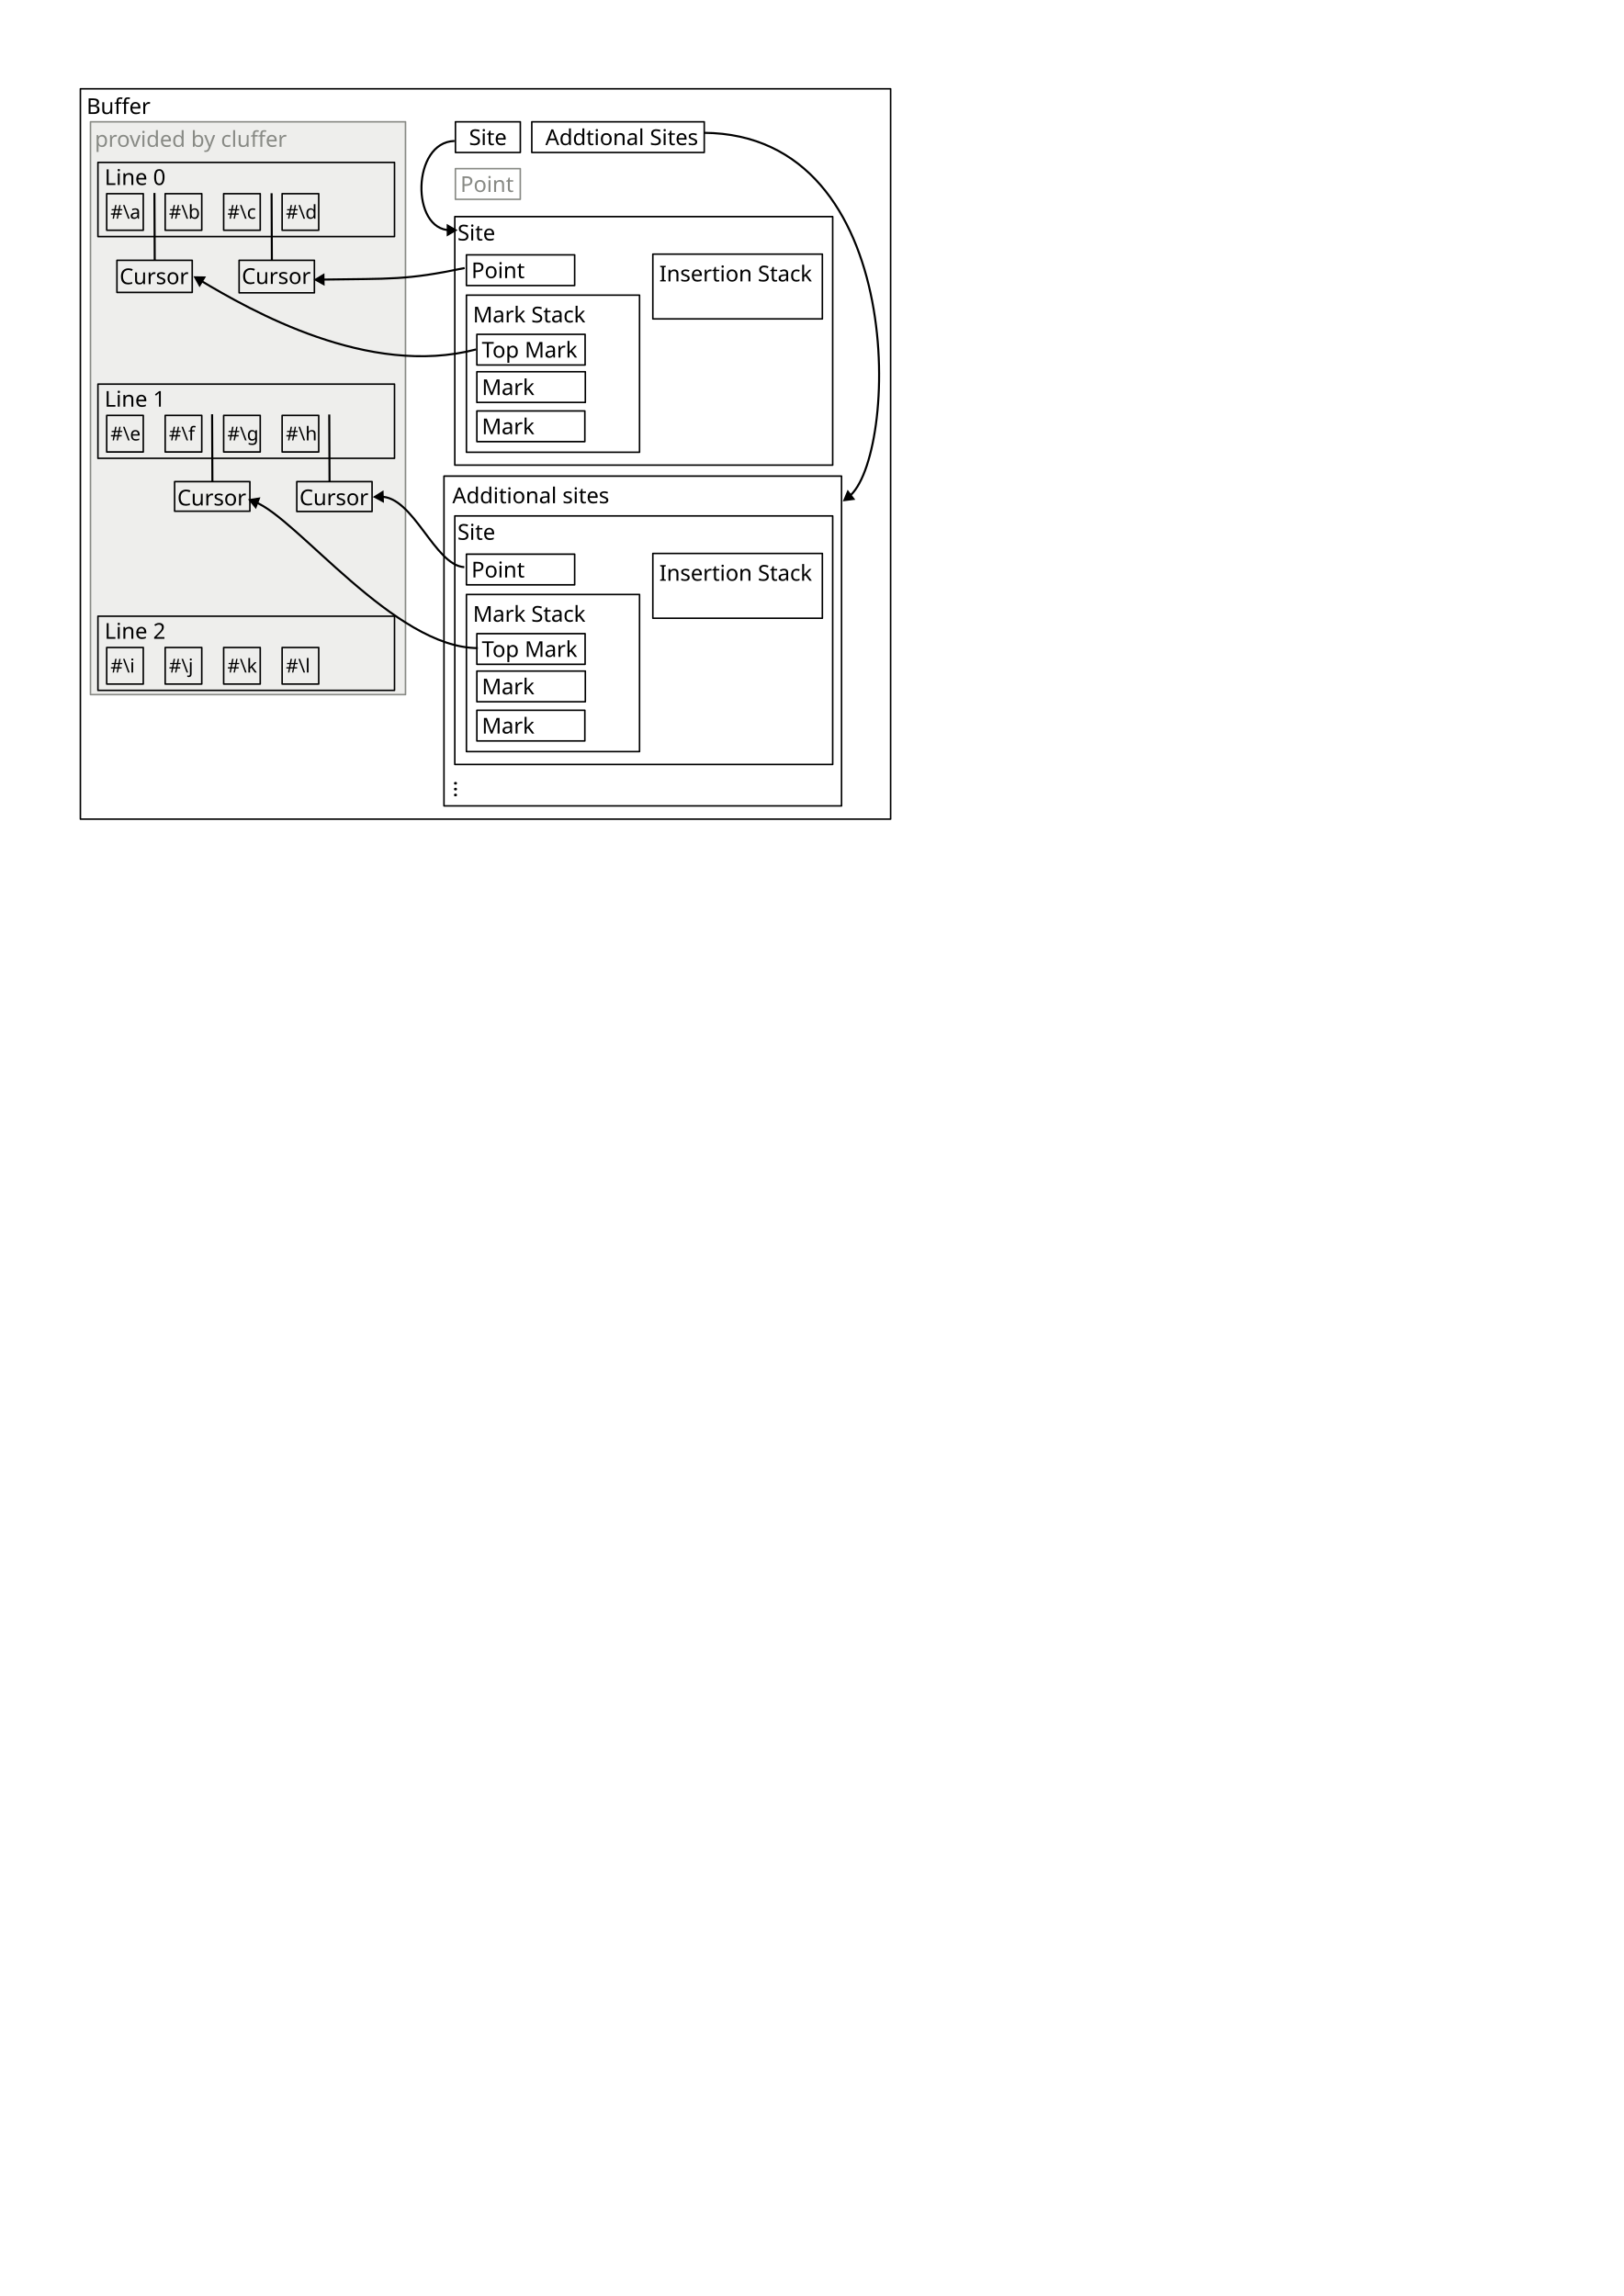
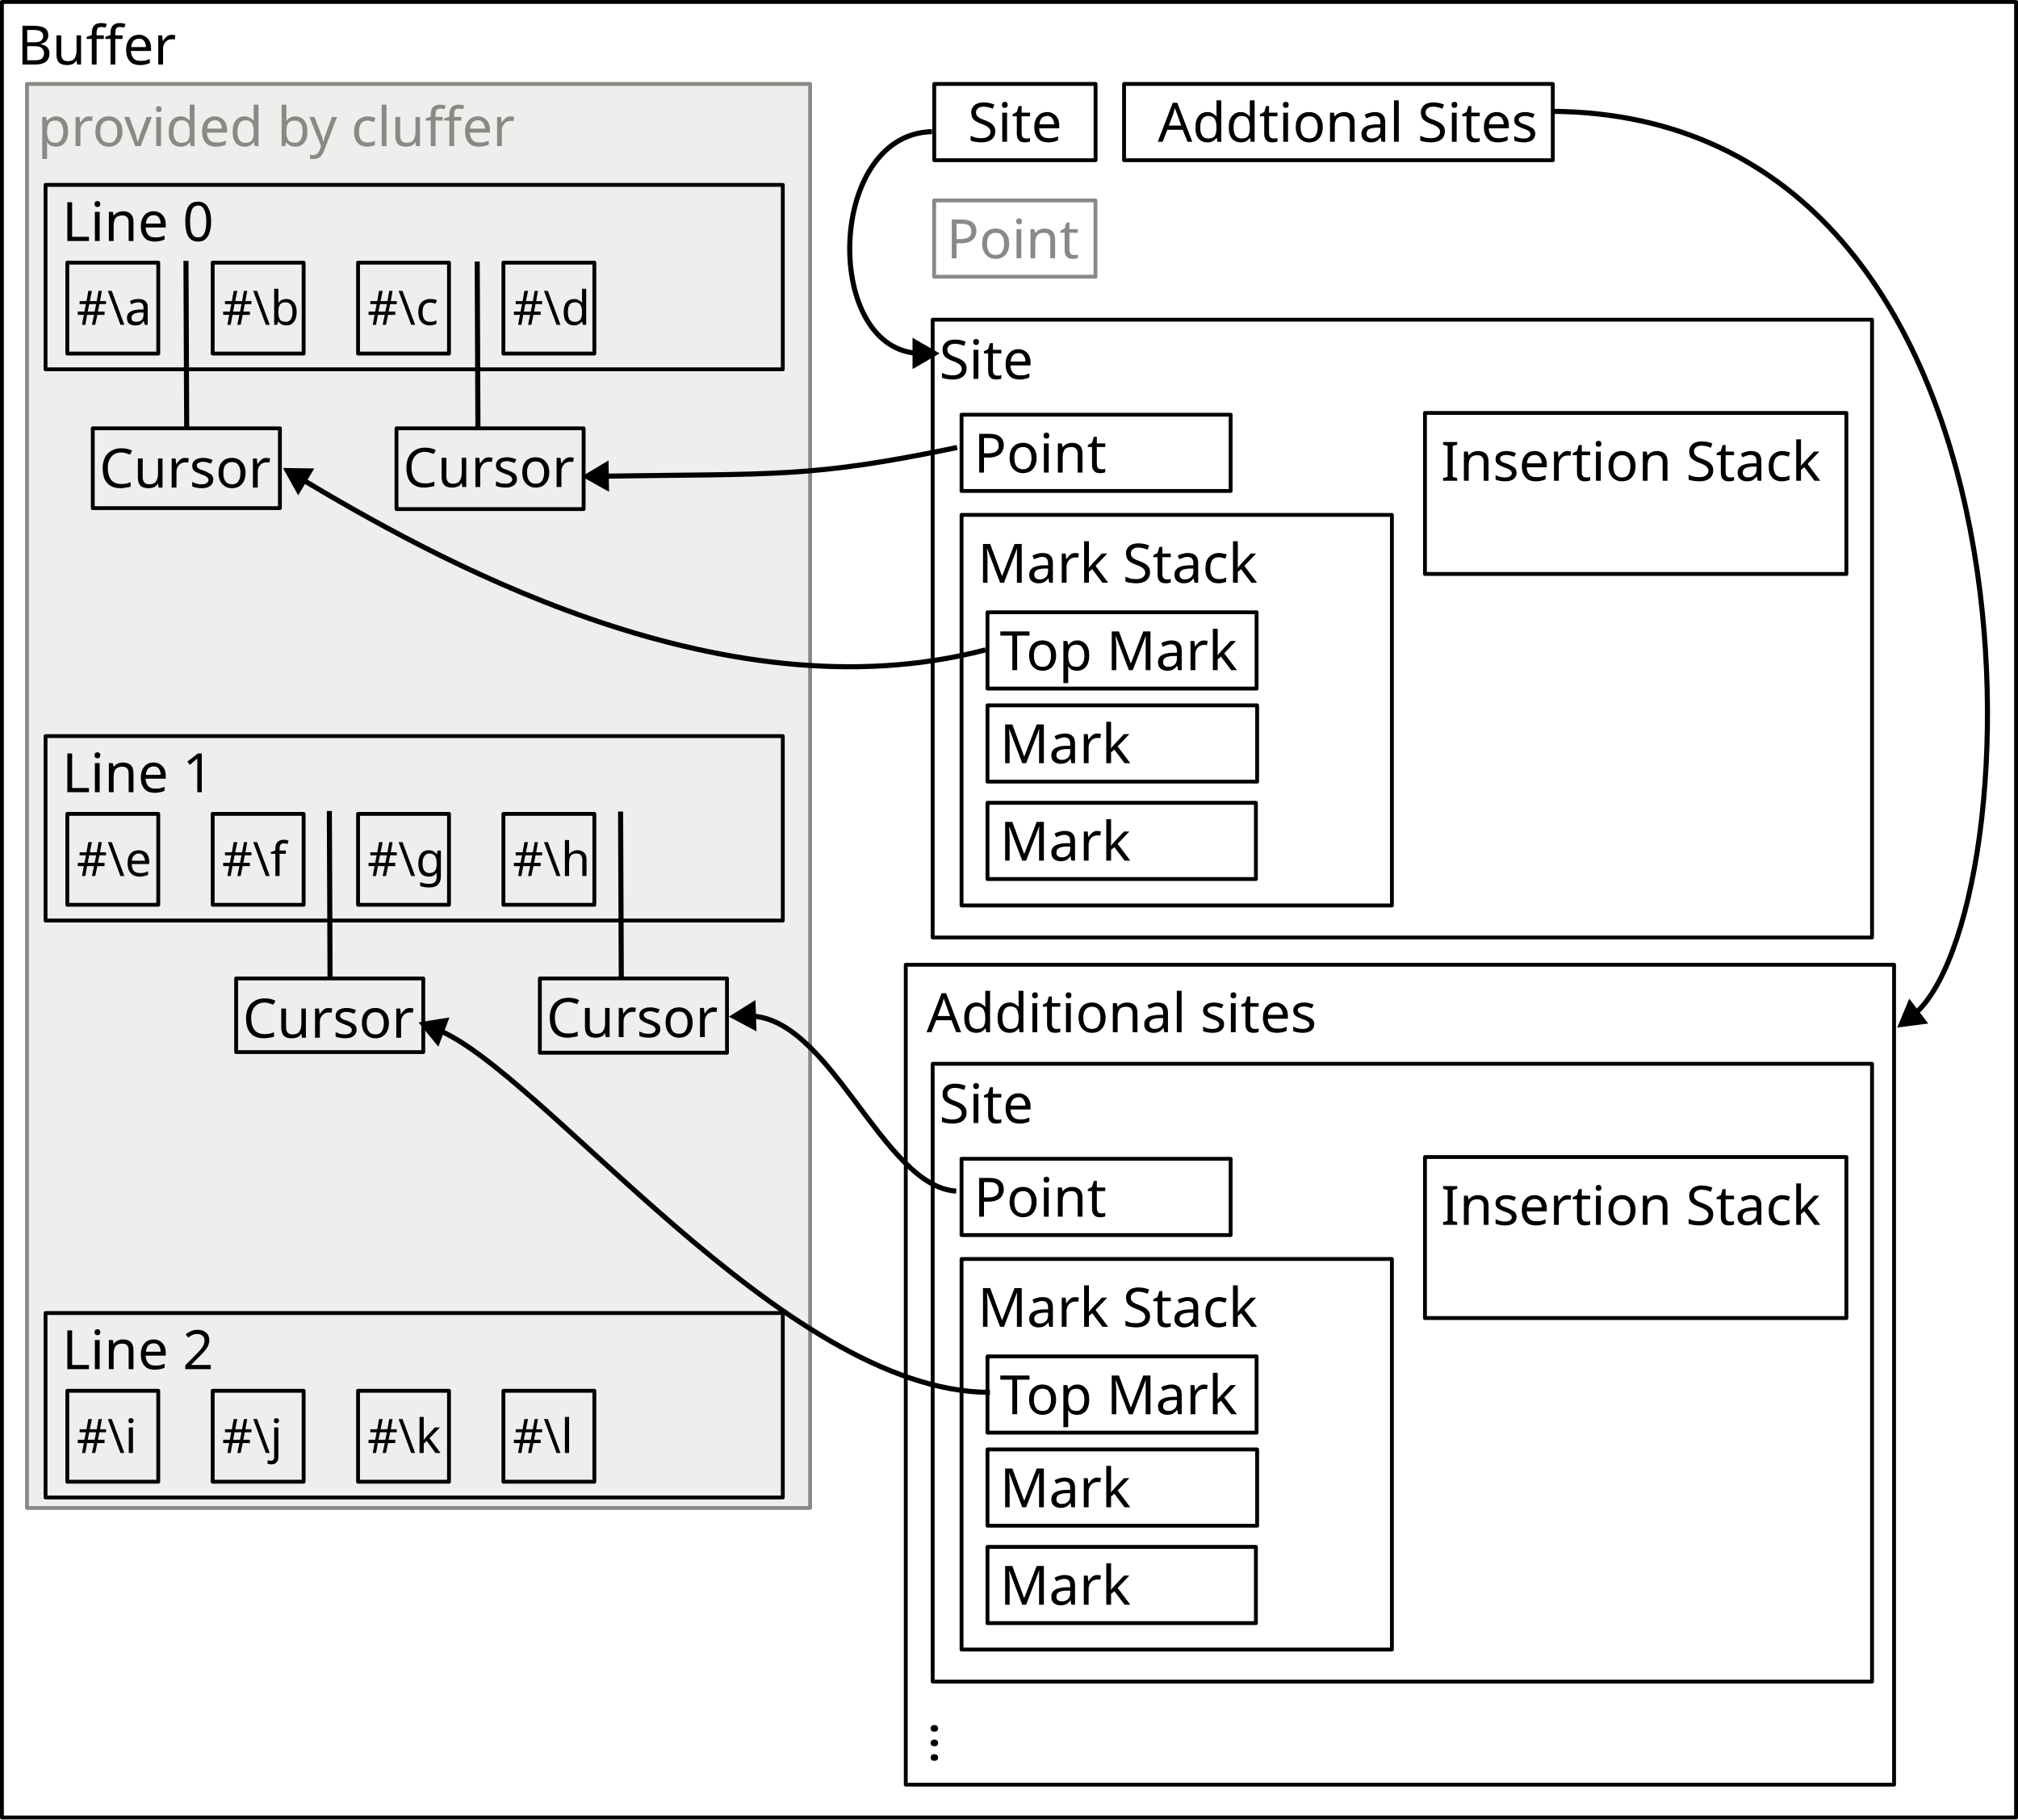
- <svg xmlns="http://www.w3.org/2000/svg" width="210mm" height="297mm" viewBox="0 0 210 297" version="1.1" id="svg5">
+ <svg xmlns="http://www.w3.org/2000/svg" width="104.99mm" height="94.671mm" viewBox="0 0 104.99 94.671" version="1.1" id="svg5">
  <defs id="defs2">
    <marker style="overflow:visible" id="TriangleStart" refX="0" refY="0" orient="auto-start-reverse" markerWidth="5.324" markerHeight="6.155" viewBox="0 0 5.324 6.155" preserveAspectRatio="xMidYMid">
      <path transform="scale(0.5)" style="fill:context-stroke;fill-rule:evenodd;stroke:context-stroke;stroke-width:1pt" d="M 5.77,0 -2.88,5 V -5 Z" id="path135" />
    </marker>
  </defs>
-   <g id="layer1">
+   <g id="layer1" transform="translate(-10.29799,-11.38666)">
    <rect style="fill:#eeeeec;fill-opacity:1;stroke:#888a85;stroke-width:0.2;stroke-linecap:round;stroke-linejoin:round;stroke-dasharray:none;stroke-opacity:1" id="rect2888" width="40.743" height="74.096" x="11.703" y="15.754" />
    <rect style="fill:none;stroke:#000000;stroke-width:0.2;stroke-linecap:round;stroke-linejoin:round;stroke-dasharray:none;stroke-opacity:1" id="rect234" width="104.79" height="94.471" x="10.398" y="11.487" />
    <text xml:space="preserve" style="font-style:normal;font-weight:normal;font-size:3.528px;line-height:5.292px;font-family:sans-serif;letter-spacing:0px;word-spacing:0px;fill:#000000;fill-opacity:1;stroke:none;stroke-width:0.265px;stroke-linecap:butt;stroke-linejoin:miter;stroke-opacity:1" x="11.183" y="14.743" id="text948">
      <tspan id="tspan946" style="font-style:normal;font-variant:normal;font-weight:normal;font-stretch:normal;font-size:2.822px;font-family:sans-serif;-inkscape-font-specification:'sans-serif, Normal';font-variant-ligatures:normal;font-variant-caps:normal;font-variant-numeric:normal;font-variant-east-asian:normal;stroke-width:0.265px" x="11.183" y="14.743">Buffer</tspan>
    </text>
    <g id="g1161" transform="translate(-1.715304,-0.07821419)">
      <rect style="fill:none;stroke:#000000;stroke-width:0.2;stroke-linecap:round;stroke-linejoin:round;stroke-dasharray:none;stroke-opacity:1" id="rect1145" width="9.736" height="4.152" x="16.84" y="33.752" />
      <text xml:space="preserve" style="font-style:normal;font-weight:normal;font-size:3.528px;line-height:3.175px;font-family:sans-serif;letter-spacing:0px;word-spacing:0px;fill:#000000;fill-opacity:1;stroke:none;stroke-width:0.265px;stroke-linecap:butt;stroke-linejoin:miter;stroke-opacity:1" x="17.184" y="36.836" id="text1149">
        <tspan style="font-style:normal;font-variant:normal;font-weight:normal;font-stretch:normal;font-size:2.822px;font-family:sans-serif;-inkscape-font-specification:'sans-serif, Normal';font-variant-ligatures:normal;font-variant-caps:normal;font-variant-numeric:normal;font-variant-east-asian:normal;stroke-width:0.265px" x="17.184" y="36.836" id="tspan1155">Cursor</tspan>
      </text>
    </g>
    <g id="g1171" transform="translate(14.08596,-0.07821419)">
      <rect style="fill:none;stroke:#000000;stroke-width:0.2;stroke-linecap:round;stroke-linejoin:round;stroke-dasharray:none;stroke-opacity:1" id="rect1163" width="9.736" height="4.203" x="16.84" y="33.752" />
      <text xml:space="preserve" style="font-style:normal;font-weight:normal;font-size:3.528px;line-height:3.175px;font-family:sans-serif;letter-spacing:0px;word-spacing:0px;fill:#000000;fill-opacity:1;stroke:none;stroke-width:0.265px;stroke-linecap:butt;stroke-linejoin:miter;stroke-opacity:1" x="17.184" y="36.804" id="text1169">
        <tspan style="font-style:normal;font-variant:normal;font-weight:normal;font-stretch:normal;font-size:2.822px;font-family:sans-serif;-inkscape-font-specification:'sans-serif, Normal';font-variant-ligatures:normal;font-variant-caps:normal;font-variant-numeric:normal;font-variant-east-asian:normal;stroke-width:0.265px" x="17.184" y="36.804" id="tspan1167">Cursor</tspan>
      </text>
    </g>
    <path style="fill:none;fill-rule:evenodd;stroke:#000000;stroke-width:0.265px;stroke-linecap:butt;stroke-linejoin:miter;stroke-opacity:1" d="m 19.974,24.96 0.037,8.734" id="path1236" />
    <path style="fill:none;fill-rule:evenodd;stroke:#000000;stroke-width:0.265px;stroke-linecap:butt;stroke-linejoin:miter;stroke-opacity:1" d="m 35.126,24.992 0.037,8.702" id="path1238" />
    <g id="g1359">
      <rect style="fill:none;stroke:#000000;stroke-width:0.2;stroke-linecap:round;stroke-linejoin:round;stroke-dasharray:none;stroke-opacity:1" id="rect1058" width="38.357" height="9.596" x="12.667" y="21.006" />
      <g id="g1119" transform="translate(-1.602858,0.2095395)">
        <rect style="fill:none;stroke:#000000;stroke-width:0.2;stroke-linecap:round;stroke-linejoin:round;stroke-dasharray:none;stroke-opacity:1" id="rect1060" width="4.731" height="4.731" x="15.403" y="24.843" />
        <text xml:space="preserve" style="font-style:normal;font-weight:normal;font-size:3.528px;line-height:6.615px;font-family:sans-serif;letter-spacing:0px;word-spacing:0px;fill:#000000;fill-opacity:1;stroke:none;stroke-width:0.265px;stroke-linecap:butt;stroke-linejoin:miter;stroke-opacity:1" x="15.888" y="28.078" id="text1064">
          <tspan id="tspan1062" style="font-style:normal;font-variant:normal;font-weight:normal;font-stretch:normal;font-size:2.469px;font-family:sans-serif;-inkscape-font-specification:'sans-serif, Normal';font-variant-ligatures:normal;font-variant-caps:normal;font-variant-numeric:normal;font-variant-east-asian:normal;stroke-width:0.265px" x="15.888" y="28.078">#\a</tspan>
        </text>
      </g>
      <g id="g1127" transform="translate(5.960174,0.2095395)">
        <rect style="fill:none;stroke:#000000;stroke-width:0.2;stroke-linecap:round;stroke-linejoin:round;stroke-dasharray:none;stroke-opacity:1" id="rect1121" width="4.731" height="4.731" x="15.403" y="24.843" />
        <text xml:space="preserve" style="font-style:normal;font-weight:normal;font-size:3.528px;line-height:6.615px;font-family:sans-serif;letter-spacing:0px;word-spacing:0px;fill:#000000;fill-opacity:1;stroke:none;stroke-width:0.265px;stroke-linecap:butt;stroke-linejoin:miter;stroke-opacity:1" x="15.888" y="28.078" id="text1125">
          <tspan id="tspan1123" style="font-style:normal;font-variant:normal;font-weight:normal;font-stretch:normal;font-size:2.469px;font-family:sans-serif;-inkscape-font-specification:'sans-serif, Normal';font-variant-ligatures:normal;font-variant-caps:normal;font-variant-numeric:normal;font-variant-east-asian:normal;stroke-width:0.265px" x="15.888" y="28.078">#\b</tspan>
        </text>
      </g>
      <g id="g1135" transform="translate(13.52321,0.2095395)">
        <rect style="fill:none;stroke:#000000;stroke-width:0.2;stroke-linecap:round;stroke-linejoin:round;stroke-dasharray:none;stroke-opacity:1" id="rect1129" width="4.731" height="4.731" x="15.403" y="24.843" />
        <text xml:space="preserve" style="font-style:normal;font-weight:normal;font-size:3.528px;line-height:6.615px;font-family:sans-serif;letter-spacing:0px;word-spacing:0px;fill:#000000;fill-opacity:1;stroke:none;stroke-width:0.265px;stroke-linecap:butt;stroke-linejoin:miter;stroke-opacity:1" x="15.888" y="28.078" id="text1133">
          <tspan id="tspan1131" style="font-style:normal;font-variant:normal;font-weight:normal;font-stretch:normal;font-size:2.469px;font-family:sans-serif;-inkscape-font-specification:'sans-serif, Normal';font-variant-ligatures:normal;font-variant-caps:normal;font-variant-numeric:normal;font-variant-east-asian:normal;stroke-width:0.265px" x="15.888" y="28.078">#\c</tspan>
        </text>
      </g>
      <g id="g1143" transform="translate(21.08624,0.2095395)">
        <rect style="fill:none;stroke:#000000;stroke-width:0.2;stroke-linecap:round;stroke-linejoin:round;stroke-dasharray:none;stroke-opacity:1" id="rect1137" width="4.731" height="4.731" x="15.403" y="24.843" />
        <text xml:space="preserve" style="font-style:normal;font-weight:normal;font-size:3.528px;line-height:6.615px;font-family:sans-serif;letter-spacing:0px;word-spacing:0px;fill:#000000;fill-opacity:1;stroke:none;stroke-width:0.265px;stroke-linecap:butt;stroke-linejoin:miter;stroke-opacity:1" x="15.888" y="28.078" id="text1141">
          <tspan id="tspan1139" style="font-style:normal;font-variant:normal;font-weight:normal;font-stretch:normal;font-size:2.469px;font-family:sans-serif;-inkscape-font-specification:'sans-serif, Normal';font-variant-ligatures:normal;font-variant-caps:normal;font-variant-numeric:normal;font-variant-east-asian:normal;stroke-width:0.265px" x="15.888" y="28.078">#\d</tspan>
        </text>
      </g>
      <text xml:space="preserve" style="font-style:normal;font-weight:normal;font-size:3.528px;line-height:5.292px;font-family:sans-serif;letter-spacing:0px;word-spacing:0px;fill:#000000;fill-opacity:1;stroke:none;stroke-width:0.265px;stroke-linecap:butt;stroke-linejoin:miter;stroke-opacity:1" x="13.52" y="23.927" id="text1338">
        <tspan id="tspan1336" style="font-style:normal;font-variant:normal;font-weight:normal;font-stretch:normal;font-size:2.822px;font-family:sans-serif;-inkscape-font-specification:'sans-serif, Normal';font-variant-ligatures:normal;font-variant-caps:normal;font-variant-numeric:normal;font-variant-east-asian:normal;stroke-width:0.265px" x="13.52" y="23.927">Line 0</tspan>
      </text>
    </g>
    <g id="g1399" transform="translate(0,28.68249)">
      <rect style="fill:none;stroke:#000000;stroke-width:0.2;stroke-linecap:round;stroke-linejoin:round;stroke-dasharray:none;stroke-opacity:1" id="rect1361" width="38.357" height="9.596" x="12.667" y="21.006" />
      <g id="g1369" transform="translate(-1.602858,0.2095395)">
        <rect style="fill:none;stroke:#000000;stroke-width:0.2;stroke-linecap:round;stroke-linejoin:round;stroke-dasharray:none;stroke-opacity:1" id="rect1363" width="4.731" height="4.731" x="15.403" y="24.843" />
        <text xml:space="preserve" style="font-style:normal;font-weight:normal;font-size:3.528px;line-height:6.615px;font-family:sans-serif;letter-spacing:0px;word-spacing:0px;fill:#000000;fill-opacity:1;stroke:none;stroke-width:0.265px;stroke-linecap:butt;stroke-linejoin:miter;stroke-opacity:1" x="15.888" y="28.078" id="text1367">
          <tspan id="tspan1365" style="font-style:normal;font-variant:normal;font-weight:normal;font-stretch:normal;font-size:2.469px;font-family:sans-serif;-inkscape-font-specification:'sans-serif, Normal';font-variant-ligatures:normal;font-variant-caps:normal;font-variant-numeric:normal;font-variant-east-asian:normal;stroke-width:0.265px" x="15.888" y="28.078">#\e</tspan>
        </text>
      </g>
      <g id="g1377" transform="translate(5.960174,0.2095395)">
        <rect style="fill:none;stroke:#000000;stroke-width:0.2;stroke-linecap:round;stroke-linejoin:round;stroke-dasharray:none;stroke-opacity:1" id="rect1371" width="4.731" height="4.731" x="15.403" y="24.843" />
        <text xml:space="preserve" style="font-style:normal;font-weight:normal;font-size:3.528px;line-height:6.615px;font-family:sans-serif;letter-spacing:0px;word-spacing:0px;fill:#000000;fill-opacity:1;stroke:none;stroke-width:0.265px;stroke-linecap:butt;stroke-linejoin:miter;stroke-opacity:1" x="15.888" y="28.078" id="text1375">
          <tspan id="tspan1373" style="font-style:normal;font-variant:normal;font-weight:normal;font-stretch:normal;font-size:2.469px;font-family:sans-serif;-inkscape-font-specification:'sans-serif, Normal';font-variant-ligatures:normal;font-variant-caps:normal;font-variant-numeric:normal;font-variant-east-asian:normal;stroke-width:0.265px" x="15.888" y="28.078">#\f</tspan>
        </text>
      </g>
      <g id="g1385" transform="translate(13.52321,0.2095395)">
        <rect style="fill:none;stroke:#000000;stroke-width:0.2;stroke-linecap:round;stroke-linejoin:round;stroke-dasharray:none;stroke-opacity:1" id="rect1379" width="4.731" height="4.731" x="15.403" y="24.843" />
        <text xml:space="preserve" style="font-style:normal;font-weight:normal;font-size:3.528px;line-height:6.615px;font-family:sans-serif;letter-spacing:0px;word-spacing:0px;fill:#000000;fill-opacity:1;stroke:none;stroke-width:0.265px;stroke-linecap:butt;stroke-linejoin:miter;stroke-opacity:1" x="15.888" y="28.078" id="text1383">
          <tspan id="tspan1381" style="font-style:normal;font-variant:normal;font-weight:normal;font-stretch:normal;font-size:2.469px;font-family:sans-serif;-inkscape-font-specification:'sans-serif, Normal';font-variant-ligatures:normal;font-variant-caps:normal;font-variant-numeric:normal;font-variant-east-asian:normal;stroke-width:0.265px" x="15.888" y="28.078">#\g</tspan>
        </text>
      </g>
      <g id="g1393" transform="translate(21.08624,0.2095395)">
        <rect style="fill:none;stroke:#000000;stroke-width:0.2;stroke-linecap:round;stroke-linejoin:round;stroke-dasharray:none;stroke-opacity:1" id="rect1387" width="4.731" height="4.731" x="15.403" y="24.843" />
        <text xml:space="preserve" style="font-style:normal;font-weight:normal;font-size:3.528px;line-height:6.615px;font-family:sans-serif;letter-spacing:0px;word-spacing:0px;fill:#000000;fill-opacity:1;stroke:none;stroke-width:0.265px;stroke-linecap:butt;stroke-linejoin:miter;stroke-opacity:1" x="15.888" y="28.078" id="text1391">
          <tspan id="tspan1389" style="font-style:normal;font-variant:normal;font-weight:normal;font-stretch:normal;font-size:2.469px;font-family:sans-serif;-inkscape-font-specification:'sans-serif, Normal';font-variant-ligatures:normal;font-variant-caps:normal;font-variant-numeric:normal;font-variant-east-asian:normal;stroke-width:0.265px" x="15.888" y="28.078">#\h</tspan>
        </text>
      </g>
      <text xml:space="preserve" style="font-style:normal;font-weight:normal;font-size:3.528px;line-height:5.292px;font-family:sans-serif;letter-spacing:0px;word-spacing:0px;fill:#000000;fill-opacity:1;stroke:none;stroke-width:0.265px;stroke-linecap:butt;stroke-linejoin:miter;stroke-opacity:1" x="13.52" y="23.927" id="text1397">
        <tspan id="tspan1395" style="font-style:normal;font-variant:normal;font-weight:normal;font-stretch:normal;font-size:2.822px;font-family:sans-serif;-inkscape-font-specification:'sans-serif, Normal';font-variant-ligatures:normal;font-variant-caps:normal;font-variant-numeric:normal;font-variant-east-asian:normal;stroke-width:0.265px" x="13.52" y="23.927">Line 1</tspan>
      </text>
    </g>
    <path style="fill:none;fill-rule:evenodd;stroke:#000000;stroke-width:0.265px;stroke-linecap:butt;stroke-linejoin:miter;stroke-opacity:1;marker-end:url(#TriangleStart)" d="m 60.095,34.671 c -7.674,1.596 -9.429,1.352 -18.594,1.496" id="path1557" />
    <path style="fill:none;fill-rule:evenodd;stroke:#000000;stroke-width:0.265px;stroke-linecap:butt;stroke-linejoin:miter;stroke-opacity:1;marker-end:url(#TriangleStart)" d="M 61.573,45.201 C 47.627,48.854 32.483,40.194 25.827,36.22" id="path2574" />
    <g id="g2598" transform="translate(5.74349,28.54596)">
      <rect style="fill:none;stroke:#000000;stroke-width:0.2;stroke-linecap:round;stroke-linejoin:round;stroke-dasharray:none;stroke-opacity:1" id="rect2590" width="9.736" height="3.833" x="16.84" y="33.752" />
      <text xml:space="preserve" style="font-style:normal;font-weight:normal;font-size:3.528px;line-height:3.175px;font-family:sans-serif;letter-spacing:0px;word-spacing:0px;fill:#000000;fill-opacity:1;stroke:none;stroke-width:0.265px;stroke-linecap:butt;stroke-linejoin:miter;stroke-opacity:1" x="17.184" y="36.836" id="text2596">
        <tspan style="font-style:normal;font-variant:normal;font-weight:normal;font-stretch:normal;font-size:2.822px;font-family:sans-serif;-inkscape-font-specification:'sans-serif, Normal';font-variant-ligatures:normal;font-variant-caps:normal;font-variant-numeric:normal;font-variant-east-asian:normal;stroke-width:0.265px" x="17.184" y="36.836" id="tspan2594">Cursor</tspan>
      </text>
    </g>
    <g id="g2608" transform="translate(21.54476,28.54596)">
      <rect style="fill:none;stroke:#000000;stroke-width:0.2;stroke-linecap:round;stroke-linejoin:round;stroke-dasharray:none;stroke-opacity:1" id="rect2600" width="9.736" height="3.866" x="16.84" y="33.752" />
      <text xml:space="preserve" style="font-style:normal;font-weight:normal;font-size:3.528px;line-height:3.175px;font-family:sans-serif;letter-spacing:0px;word-spacing:0px;fill:#000000;fill-opacity:1;stroke:none;stroke-width:0.265px;stroke-linecap:butt;stroke-linejoin:miter;stroke-opacity:1" x="17.184" y="36.804" id="text2606">
        <tspan style="font-style:normal;font-variant:normal;font-weight:normal;font-stretch:normal;font-size:2.822px;font-family:sans-serif;-inkscape-font-specification:'sans-serif, Normal';font-variant-ligatures:normal;font-variant-caps:normal;font-variant-numeric:normal;font-variant-east-asian:normal;stroke-width:0.265px" x="17.184" y="36.804" id="tspan2604">Cursor</tspan>
      </text>
    </g>
    <path style="fill:none;fill-rule:evenodd;stroke:#000000;stroke-width:0.265px;stroke-linecap:butt;stroke-linejoin:miter;stroke-opacity:1" d="m 27.433,53.584 0.037,8.734" id="path2610" />
    <path style="fill:none;fill-rule:evenodd;stroke:#000000;stroke-width:0.265px;stroke-linecap:butt;stroke-linejoin:miter;stroke-opacity:1" d="m 42.585,53.616 0.037,8.702" id="path2612" />
    <g id="g2761" transform="translate(0,58.70225)">
      <rect style="fill:none;stroke:#000000;stroke-width:0.2;stroke-linecap:round;stroke-linejoin:round;stroke-dasharray:none;stroke-opacity:1" id="rect2723" width="38.357" height="9.596" x="12.667" y="21.006" />
      <g id="g2731" transform="translate(-1.602858,0.2095395)">
        <rect style="fill:none;stroke:#000000;stroke-width:0.2;stroke-linecap:round;stroke-linejoin:round;stroke-dasharray:none;stroke-opacity:1" id="rect2725" width="4.731" height="4.731" x="15.403" y="24.843" />
        <text xml:space="preserve" style="font-style:normal;font-weight:normal;font-size:3.528px;line-height:6.615px;font-family:sans-serif;letter-spacing:0px;word-spacing:0px;fill:#000000;fill-opacity:1;stroke:none;stroke-width:0.265px;stroke-linecap:butt;stroke-linejoin:miter;stroke-opacity:1" x="15.888" y="28.078" id="text2729">
          <tspan id="tspan2727" style="font-style:normal;font-variant:normal;font-weight:normal;font-stretch:normal;font-size:2.469px;font-family:sans-serif;-inkscape-font-specification:'sans-serif, Normal';font-variant-ligatures:normal;font-variant-caps:normal;font-variant-numeric:normal;font-variant-east-asian:normal;stroke-width:0.265px" x="15.888" y="28.078">#\i</tspan>
        </text>
      </g>
      <g id="g2739" transform="translate(5.960174,0.2095395)">
        <rect style="fill:none;stroke:#000000;stroke-width:0.2;stroke-linecap:round;stroke-linejoin:round;stroke-dasharray:none;stroke-opacity:1" id="rect2733" width="4.731" height="4.731" x="15.403" y="24.843" />
        <text xml:space="preserve" style="font-style:normal;font-weight:normal;font-size:3.528px;line-height:6.615px;font-family:sans-serif;letter-spacing:0px;word-spacing:0px;fill:#000000;fill-opacity:1;stroke:none;stroke-width:0.265px;stroke-linecap:butt;stroke-linejoin:miter;stroke-opacity:1" x="15.888" y="28.078" id="text2737">
          <tspan id="tspan2735" style="font-style:normal;font-variant:normal;font-weight:normal;font-stretch:normal;font-size:2.469px;font-family:sans-serif;-inkscape-font-specification:'sans-serif, Normal';font-variant-ligatures:normal;font-variant-caps:normal;font-variant-numeric:normal;font-variant-east-asian:normal;stroke-width:0.265px" x="15.888" y="28.078">#\j</tspan>
        </text>
      </g>
      <g id="g2747" transform="translate(13.52321,0.2095395)">
        <rect style="fill:none;stroke:#000000;stroke-width:0.2;stroke-linecap:round;stroke-linejoin:round;stroke-dasharray:none;stroke-opacity:1" id="rect2741" width="4.731" height="4.731" x="15.403" y="24.843" />
        <text xml:space="preserve" style="font-style:normal;font-weight:normal;font-size:3.528px;line-height:6.615px;font-family:sans-serif;letter-spacing:0px;word-spacing:0px;fill:#000000;fill-opacity:1;stroke:none;stroke-width:0.265px;stroke-linecap:butt;stroke-linejoin:miter;stroke-opacity:1" x="15.888" y="28.078" id="text2745">
          <tspan id="tspan2743" style="font-style:normal;font-variant:normal;font-weight:normal;font-stretch:normal;font-size:2.469px;font-family:sans-serif;-inkscape-font-specification:'sans-serif, Normal';font-variant-ligatures:normal;font-variant-caps:normal;font-variant-numeric:normal;font-variant-east-asian:normal;stroke-width:0.265px" x="15.888" y="28.078">#\k</tspan>
        </text>
      </g>
      <g id="g2755" transform="translate(21.08624,0.2095395)">
        <rect style="fill:none;stroke:#000000;stroke-width:0.2;stroke-linecap:round;stroke-linejoin:round;stroke-dasharray:none;stroke-opacity:1" id="rect2749" width="4.731" height="4.731" x="15.403" y="24.843" />
        <text xml:space="preserve" style="font-style:normal;font-weight:normal;font-size:3.528px;line-height:6.615px;font-family:sans-serif;letter-spacing:0px;word-spacing:0px;fill:#000000;fill-opacity:1;stroke:none;stroke-width:0.265px;stroke-linecap:butt;stroke-linejoin:miter;stroke-opacity:1" x="15.888" y="28.078" id="text2753">
          <tspan id="tspan2751" style="font-style:normal;font-variant:normal;font-weight:normal;font-stretch:normal;font-size:2.469px;font-family:sans-serif;-inkscape-font-specification:'sans-serif, Normal';font-variant-ligatures:normal;font-variant-caps:normal;font-variant-numeric:normal;font-variant-east-asian:normal;stroke-width:0.265px" x="15.888" y="28.078">#\l</tspan>
        </text>
      </g>
      <text xml:space="preserve" style="font-style:normal;font-weight:normal;font-size:3.528px;line-height:5.292px;font-family:sans-serif;letter-spacing:0px;word-spacing:0px;fill:#000000;fill-opacity:1;stroke:none;stroke-width:0.265px;stroke-linecap:butt;stroke-linejoin:miter;stroke-opacity:1" x="13.52" y="23.927" id="text2759">
        <tspan id="tspan2757" style="font-style:normal;font-variant:normal;font-weight:normal;font-stretch:normal;font-size:2.822px;font-family:sans-serif;-inkscape-font-specification:'sans-serif, Normal';font-variant-ligatures:normal;font-variant-caps:normal;font-variant-numeric:normal;font-variant-east-asian:normal;stroke-width:0.265px" x="13.52" y="23.927">Line 2</tspan>
      </text>
    </g>
    <g id="g2800" transform="translate(0,6.978081)">
      <rect style="fill:none;stroke:#000000;stroke-width:0.2;stroke-linecap:round;stroke-linejoin:round;stroke-dasharray:none;stroke-opacity:1" id="rect1401" width="48.872" height="32.146" x="58.822" y="21.043" />
      <text xml:space="preserve" style="font-style:normal;font-weight:normal;font-size:3.528px;line-height:3.175px;font-family:sans-serif;letter-spacing:0px;word-spacing:0px;fill:#000000;fill-opacity:1;stroke:none;stroke-width:0.265px;stroke-linecap:butt;stroke-linejoin:miter;stroke-opacity:1" x="59.165" y="24.127" id="text1407">
        <tspan style="font-style:normal;font-variant:normal;font-weight:normal;font-stretch:normal;font-size:2.822px;font-family:sans-serif;-inkscape-font-specification:'sans-serif, Normal';font-variant-ligatures:normal;font-variant-caps:normal;font-variant-numeric:normal;font-variant-east-asian:normal;stroke-width:0.265px" x="59.165" y="24.127" id="tspan1405">Site</tspan>
      </text>
    </g>
    <g id="g2783" transform="translate(13.31928,7.389681)">
      <rect style="fill:none;stroke:#000000;stroke-width:0.2;stroke-linecap:round;stroke-linejoin:round;stroke-dasharray:none;stroke-opacity:1" id="rect2771" width="21.925" height="8.378" x="71.115" y="25.484" />
      <text xml:space="preserve" style="font-style:normal;font-weight:normal;font-size:3.528px;line-height:3.175px;font-family:sans-serif;letter-spacing:0px;word-spacing:0px;fill:#000000;fill-opacity:1;stroke:none;stroke-width:0.265px;stroke-linecap:butt;stroke-linejoin:miter;stroke-opacity:1" x="71.949" y="29.011" id="text2777">
        <tspan style="font-style:normal;font-variant:normal;font-weight:normal;font-stretch:normal;font-size:2.822px;font-family:sans-serif;-inkscape-font-specification:'sans-serif, Normal';font-variant-ligatures:normal;font-variant-caps:normal;font-variant-numeric:normal;font-variant-east-asian:normal;stroke-width:0.265px" x="71.949" y="29.011" id="tspan2775">Insertion Stack</tspan>
      </text>
    </g>
    <g id="g2793" transform="translate(-10.79094,12.69486)">
      <rect style="fill:none;stroke:#000000;stroke-width:0.2;stroke-linecap:round;stroke-linejoin:round;stroke-dasharray:none;stroke-opacity:1" id="rect2785" width="22.39" height="20.322" x="71.115" y="25.484" />
      <text xml:space="preserve" style="font-style:normal;font-weight:normal;font-size:3.528px;line-height:3.175px;font-family:sans-serif;letter-spacing:0px;word-spacing:0px;fill:#000000;fill-opacity:1;stroke:none;stroke-width:0.265px;stroke-linecap:butt;stroke-linejoin:miter;stroke-opacity:1" x="71.949" y="29.011" id="text2791">
        <tspan style="font-style:normal;font-variant:normal;font-weight:normal;font-stretch:normal;font-size:2.822px;font-family:sans-serif;-inkscape-font-specification:'sans-serif, Normal';font-variant-ligatures:normal;font-variant-caps:normal;font-variant-numeric:normal;font-variant-east-asian:normal;stroke-width:0.265px" x="71.949" y="29.011" id="tspan2789">Mark Stack</tspan>
      </text>
    </g>
    <text xml:space="preserve" style="font-style:normal;font-weight:normal;font-size:3.528px;line-height:5.292px;font-family:sans-serif;letter-spacing:0px;word-spacing:0px;fill:#888a85;fill-opacity:1;stroke:none;stroke-width:0.265px;stroke-linecap:butt;stroke-linejoin:miter;stroke-opacity:1" x="12.262" y="18.989" id="text2892">
      <tspan id="tspan2890" style="font-style:normal;font-variant:normal;font-weight:normal;font-stretch:normal;font-size:2.822px;font-family:sans-serif;-inkscape-font-specification:'sans-serif, Normal';font-variant-ligatures:normal;font-variant-caps:normal;font-variant-numeric:normal;font-variant-east-asian:normal;fill:#888a85;stroke-width:0.265px" x="12.262" y="18.989">provided by cluffer</tspan>
    </text>
    <g id="g2902" transform="translate(42.06317,-17.99774)">
      <rect style="fill:none;stroke:#000000;stroke-width:0.2;stroke-linecap:round;stroke-linejoin:round;stroke-dasharray:none;stroke-opacity:1" id="rect2894" width="8.394" height="3.968" x="16.84" y="33.752" />
      <text xml:space="preserve" style="font-style:normal;font-weight:normal;font-size:3.528px;line-height:3.175px;font-family:sans-serif;letter-spacing:0px;word-spacing:0px;fill:#000000;fill-opacity:1;stroke:none;stroke-width:0.265px;stroke-linecap:butt;stroke-linejoin:miter;stroke-opacity:1" x="18.593" y="36.761" id="text2900">
        <tspan style="font-style:normal;font-variant:normal;font-weight:normal;font-stretch:normal;font-size:2.822px;font-family:sans-serif;-inkscape-font-specification:'sans-serif, Normal';font-variant-ligatures:normal;font-variant-caps:normal;font-variant-numeric:normal;font-variant-east-asian:normal;stroke-width:0.265px" x="18.593" y="36.761" id="tspan2898">Site</tspan>
      </text>
    </g>
    <g id="g2912" transform="translate(42.05846,-11.93562)">
      <rect style="fill:none;stroke:#888a85;stroke-width:0.2;stroke-linecap:round;stroke-linejoin:round;stroke-dasharray:none;stroke-opacity:1" id="rect2906" width="8.394" height="3.968" x="16.84" y="33.752" />
      <text xml:space="preserve" style="font-style:normal;font-weight:normal;font-size:3.528px;line-height:3.175px;font-family:sans-serif;letter-spacing:0px;word-spacing:0px;fill:#888a85;fill-opacity:1;stroke:none;stroke-width:0.265px;stroke-linecap:butt;stroke-linejoin:miter;stroke-opacity:1" x="17.478" y="36.761" id="text2910">
-         <tspan style="font-style:normal;font-variant:normal;font-weight:normal;font-stretch:normal;font-size:2.822px;font-family:sans-serif;-inkscape-font-specification:'sans-serif, Normal';font-variant-ligatures:normal;font-variant-caps:normal;font-variant-numeric:normal;font-variant-east-asian:normal;stroke-width:0.265px;fill:#888a85" x="17.478" y="36.761" id="tspan2908">Point</tspan>
+         <tspan style="font-style:normal;font-variant:normal;font-weight:normal;font-stretch:normal;font-size:2.822px;font-family:sans-serif;-inkscape-font-specification:'sans-serif, Normal';font-variant-ligatures:normal;font-variant-caps:normal;font-variant-numeric:normal;font-variant-east-asian:normal;fill:#888a85;stroke-width:0.265px" x="17.478" y="36.761" id="tspan2908">Point</tspan>
      </text>
    </g>
    <g id="g2990" transform="translate(44.83374,9.494687)">
      <rect style="fill:none;stroke:#000000;stroke-width:0.2;stroke-linecap:round;stroke-linejoin:round;stroke-dasharray:none;stroke-opacity:1" id="rect2984" width="14" height="3.968" x="16.84" y="33.752" />
      <text xml:space="preserve" style="font-style:normal;font-weight:normal;font-size:3.528px;line-height:3.175px;font-family:sans-serif;letter-spacing:0px;word-spacing:0px;fill:#000000;fill-opacity:1;stroke:none;stroke-width:0.265px;stroke-linecap:butt;stroke-linejoin:miter;stroke-opacity:1" x="17.478" y="36.761" id="text2988">
        <tspan style="font-style:normal;font-variant:normal;font-weight:normal;font-stretch:normal;font-size:2.822px;font-family:sans-serif;-inkscape-font-specification:'sans-serif, Normal';font-variant-ligatures:normal;font-variant-caps:normal;font-variant-numeric:normal;font-variant-east-asian:normal;stroke-width:0.265px" x="17.478" y="36.761" id="tspan2986">Top Mark</tspan>
      </text>
    </g>
    <g id="g2998" transform="translate(44.83374,14.33635)">
      <rect style="fill:none;stroke:#000000;stroke-width:0.2;stroke-linecap:round;stroke-linejoin:round;stroke-dasharray:none;stroke-opacity:1" id="rect2992" width="14.029" height="3.968" x="16.84" y="33.752" />
      <text xml:space="preserve" style="font-style:normal;font-weight:normal;font-size:3.528px;line-height:3.175px;font-family:sans-serif;letter-spacing:0px;word-spacing:0px;fill:#000000;fill-opacity:1;stroke:none;stroke-width:0.265px;stroke-linecap:butt;stroke-linejoin:miter;stroke-opacity:1" x="17.478" y="36.761" id="text2996">
        <tspan style="font-style:normal;font-variant:normal;font-weight:normal;font-stretch:normal;font-size:2.822px;font-family:sans-serif;-inkscape-font-specification:'sans-serif, Normal';font-variant-ligatures:normal;font-variant-caps:normal;font-variant-numeric:normal;font-variant-east-asian:normal;stroke-width:0.265px" x="17.478" y="36.761" id="tspan2994">Mark</tspan>
      </text>
    </g>
    <g id="g3006" transform="translate(44.83374,19.4064)">
      <rect style="fill:none;stroke:#000000;stroke-width:0.2;stroke-linecap:round;stroke-linejoin:round;stroke-dasharray:none;stroke-opacity:1" id="rect3000" width="13.965" height="3.968" x="16.84" y="33.752" />
      <text xml:space="preserve" style="font-style:normal;font-weight:normal;font-size:3.528px;line-height:3.175px;font-family:sans-serif;letter-spacing:0px;word-spacing:0px;fill:#000000;fill-opacity:1;stroke:none;stroke-width:0.265px;stroke-linecap:butt;stroke-linejoin:miter;stroke-opacity:1" x="17.478" y="36.761" id="text3004">
        <tspan style="font-style:normal;font-variant:normal;font-weight:normal;font-stretch:normal;font-size:2.822px;font-family:sans-serif;-inkscape-font-specification:'sans-serif, Normal';font-variant-ligatures:normal;font-variant-caps:normal;font-variant-numeric:normal;font-variant-east-asian:normal;stroke-width:0.265px" x="17.478" y="36.761" id="tspan3002">Mark</tspan>
      </text>
    </g>
    <g id="g3149" transform="translate(43.48372,-0.786427)">
      <rect style="fill:none;stroke:#000000;stroke-width:0.2;stroke-linecap:round;stroke-linejoin:round;stroke-dasharray:none;stroke-opacity:1" id="rect3143" width="14" height="3.968" x="16.84" y="33.752" />
      <text xml:space="preserve" style="font-style:normal;font-weight:normal;font-size:3.528px;line-height:3.175px;font-family:sans-serif;letter-spacing:0px;word-spacing:0px;fill:#000000;fill-opacity:1;stroke:none;stroke-width:0.265px;stroke-linecap:butt;stroke-linejoin:miter;stroke-opacity:1" x="17.478" y="36.761" id="text3147">
        <tspan style="font-style:normal;font-variant:normal;font-weight:normal;font-stretch:normal;font-size:2.822px;font-family:sans-serif;-inkscape-font-specification:'sans-serif, Normal';font-variant-ligatures:normal;font-variant-caps:normal;font-variant-numeric:normal;font-variant-east-asian:normal;stroke-width:0.265px" x="17.478" y="36.761" id="tspan3145">Point</tspan>
      </text>
    </g>
    <path style="fill:none;fill-rule:evenodd;stroke:#000000;stroke-width:0.265px;stroke-linecap:butt;stroke-linejoin:miter;stroke-opacity:1;marker-end:url(#TriangleStart)" d="M 58.785,18.236 C 53.246,18.37 53.106,29.783 58.244,29.776" id="path3214" />
    <rect style="fill:none;fill-opacity:1;stroke:#000000;stroke-width:0.2;stroke-linecap:round;stroke-linejoin:round;stroke-dasharray:none;stroke-opacity:1" id="rect1006" width="51.419" height="42.663" x="57.422" y="61.586" />
    <path style="fill:none;fill-rule:evenodd;stroke:#000000;stroke-width:0.265px;stroke-linecap:butt;stroke-linejoin:miter;stroke-opacity:1;marker-end:url(#TriangleStart)" d="M 60.049,73.363 C 56.201,73.153 53.449,64.109 49.16,64.255" id="path2620" />
    <g id="g3360" transform="translate(0,45.6958)">
      <rect style="fill:none;stroke:#000000;stroke-width:0.2;stroke-linecap:round;stroke-linejoin:round;stroke-dasharray:none;stroke-opacity:1" id="rect3354" width="48.872" height="32.146" x="58.822" y="21.043" />
      <text xml:space="preserve" style="font-style:normal;font-weight:normal;font-size:3.528px;line-height:3.175px;font-family:sans-serif;letter-spacing:0px;word-spacing:0px;fill:#000000;fill-opacity:1;stroke:none;stroke-width:0.265px;stroke-linecap:butt;stroke-linejoin:miter;stroke-opacity:1" x="59.165" y="24.127" id="text3358">
        <tspan style="font-style:normal;font-variant:normal;font-weight:normal;font-stretch:normal;font-size:2.822px;font-family:sans-serif;-inkscape-font-specification:'sans-serif, Normal';font-variant-ligatures:normal;font-variant-caps:normal;font-variant-numeric:normal;font-variant-east-asian:normal;stroke-width:0.265px" x="59.165" y="24.127" id="tspan3356">Site</tspan>
      </text>
    </g>
    <path style="fill:none;fill-rule:evenodd;stroke:#000000;stroke-width:0.265px;stroke-linecap:butt;stroke-linejoin:miter;stroke-opacity:1;marker-end:url(#TriangleStart)" d="M 61.801,83.836 C 51.006,83.823 38.417,66.997 32.954,64.921" id="path2622" />
    <g id="g3368" transform="translate(13.31928,46.1074)">
      <rect style="fill:none;stroke:#000000;stroke-width:0.2;stroke-linecap:round;stroke-linejoin:round;stroke-dasharray:none;stroke-opacity:1" id="rect3362" width="21.925" height="8.378" x="71.115" y="25.484" />
      <text xml:space="preserve" style="font-style:normal;font-weight:normal;font-size:3.528px;line-height:3.175px;font-family:sans-serif;letter-spacing:0px;word-spacing:0px;fill:#000000;fill-opacity:1;stroke:none;stroke-width:0.265px;stroke-linecap:butt;stroke-linejoin:miter;stroke-opacity:1" x="71.949" y="29.011" id="text3366">
        <tspan style="font-style:normal;font-variant:normal;font-weight:normal;font-stretch:normal;font-size:2.822px;font-family:sans-serif;-inkscape-font-specification:'sans-serif, Normal';font-variant-ligatures:normal;font-variant-caps:normal;font-variant-numeric:normal;font-variant-east-asian:normal;stroke-width:0.265px" x="71.949" y="29.011" id="tspan3364">Insertion Stack</tspan>
      </text>
    </g>
    <g id="g3376" transform="translate(-10.79094,51.41258)">
      <rect style="fill:none;stroke:#000000;stroke-width:0.2;stroke-linecap:round;stroke-linejoin:round;stroke-dasharray:none;stroke-opacity:1" id="rect3370" width="22.39" height="20.322" x="71.115" y="25.484" />
      <text xml:space="preserve" style="font-style:normal;font-weight:normal;font-size:3.528px;line-height:3.175px;font-family:sans-serif;letter-spacing:0px;word-spacing:0px;fill:#000000;fill-opacity:1;stroke:none;stroke-width:0.265px;stroke-linecap:butt;stroke-linejoin:miter;stroke-opacity:1" x="71.949" y="29.011" id="text3374">
        <tspan style="font-style:normal;font-variant:normal;font-weight:normal;font-stretch:normal;font-size:2.822px;font-family:sans-serif;-inkscape-font-specification:'sans-serif, Normal';font-variant-ligatures:normal;font-variant-caps:normal;font-variant-numeric:normal;font-variant-east-asian:normal;stroke-width:0.265px" x="71.949" y="29.011" id="tspan3372">Mark Stack</tspan>
      </text>
    </g>
    <g id="g3384" transform="translate(44.83374,48.2124)">
      <rect style="fill:none;stroke:#000000;stroke-width:0.2;stroke-linecap:round;stroke-linejoin:round;stroke-dasharray:none;stroke-opacity:1" id="rect3378" width="14" height="3.968" x="16.84" y="33.752" />
      <text xml:space="preserve" style="font-style:normal;font-weight:normal;font-size:3.528px;line-height:3.175px;font-family:sans-serif;letter-spacing:0px;word-spacing:0px;fill:#000000;fill-opacity:1;stroke:none;stroke-width:0.265px;stroke-linecap:butt;stroke-linejoin:miter;stroke-opacity:1" x="17.478" y="36.761" id="text3382">
        <tspan style="font-style:normal;font-variant:normal;font-weight:normal;font-stretch:normal;font-size:2.822px;font-family:sans-serif;-inkscape-font-specification:'sans-serif, Normal';font-variant-ligatures:normal;font-variant-caps:normal;font-variant-numeric:normal;font-variant-east-asian:normal;stroke-width:0.265px" x="17.478" y="36.761" id="tspan3380">Top Mark</tspan>
      </text>
    </g>
    <g id="g3392" transform="translate(44.83374,53.05406)">
      <rect style="fill:none;stroke:#000000;stroke-width:0.2;stroke-linecap:round;stroke-linejoin:round;stroke-dasharray:none;stroke-opacity:1" id="rect3386" width="14.029" height="3.968" x="16.84" y="33.752" />
      <text xml:space="preserve" style="font-style:normal;font-weight:normal;font-size:3.528px;line-height:3.175px;font-family:sans-serif;letter-spacing:0px;word-spacing:0px;fill:#000000;fill-opacity:1;stroke:none;stroke-width:0.265px;stroke-linecap:butt;stroke-linejoin:miter;stroke-opacity:1" x="17.478" y="36.761" id="text3390">
        <tspan style="font-style:normal;font-variant:normal;font-weight:normal;font-stretch:normal;font-size:2.822px;font-family:sans-serif;-inkscape-font-specification:'sans-serif, Normal';font-variant-ligatures:normal;font-variant-caps:normal;font-variant-numeric:normal;font-variant-east-asian:normal;stroke-width:0.265px" x="17.478" y="36.761" id="tspan3388">Mark</tspan>
      </text>
    </g>
    <g id="g3400" transform="translate(44.83374,58.12412)">
      <rect style="fill:none;stroke:#000000;stroke-width:0.2;stroke-linecap:round;stroke-linejoin:round;stroke-dasharray:none;stroke-opacity:1" id="rect3394" width="13.965" height="3.968" x="16.84" y="33.752" />
      <text xml:space="preserve" style="font-style:normal;font-weight:normal;font-size:3.528px;line-height:3.175px;font-family:sans-serif;letter-spacing:0px;word-spacing:0px;fill:#000000;fill-opacity:1;stroke:none;stroke-width:0.265px;stroke-linecap:butt;stroke-linejoin:miter;stroke-opacity:1" x="17.478" y="36.761" id="text3398">
        <tspan style="font-style:normal;font-variant:normal;font-weight:normal;font-stretch:normal;font-size:2.822px;font-family:sans-serif;-inkscape-font-specification:'sans-serif, Normal';font-variant-ligatures:normal;font-variant-caps:normal;font-variant-numeric:normal;font-variant-east-asian:normal;stroke-width:0.265px" x="17.478" y="36.761" id="tspan3396">Mark</tspan>
      </text>
    </g>
    <g id="g3408" transform="translate(43.48372,37.93129)">
      <rect style="fill:none;stroke:#000000;stroke-width:0.2;stroke-linecap:round;stroke-linejoin:round;stroke-dasharray:none;stroke-opacity:1" id="rect3402" width="14" height="3.968" x="16.84" y="33.752" />
      <text xml:space="preserve" style="font-style:normal;font-weight:normal;font-size:3.528px;line-height:3.175px;font-family:sans-serif;letter-spacing:0px;word-spacing:0px;fill:#000000;fill-opacity:1;stroke:none;stroke-width:0.265px;stroke-linecap:butt;stroke-linejoin:miter;stroke-opacity:1" x="17.478" y="36.761" id="text3406">
        <tspan style="font-style:normal;font-variant:normal;font-weight:normal;font-stretch:normal;font-size:2.822px;font-family:sans-serif;-inkscape-font-specification:'sans-serif, Normal';font-variant-ligatures:normal;font-variant-caps:normal;font-variant-numeric:normal;font-variant-east-asian:normal;stroke-width:0.265px" x="17.478" y="36.761" id="tspan3404">Point</tspan>
      </text>
    </g>
    <text xml:space="preserve" style="font-style:normal;font-weight:normal;font-size:3.528px;line-height:5.292px;font-family:sans-serif;letter-spacing:0px;word-spacing:0px;fill:#000000;fill-opacity:1;stroke:none;stroke-width:0.265px;stroke-linecap:butt;stroke-linejoin:miter;stroke-opacity:1" x="58.504" y="65.098" id="text1010">
      <tspan id="tspan1008" style="font-style:normal;font-variant:normal;font-weight:normal;font-stretch:normal;font-size:2.822px;font-family:sans-serif;-inkscape-font-specification:'sans-serif, Normal';font-variant-ligatures:normal;font-variant-caps:normal;font-variant-numeric:normal;font-variant-east-asian:normal;fill:#000000;stroke-width:0.265px" x="58.504" y="65.098">Additional sites</tspan>
    </text>
    <text xml:space="preserve" style="font-style:normal;font-weight:normal;font-size:3.528px;line-height:5.292px;font-family:sans-serif;letter-spacing:0px;word-spacing:0px;fill:#000000;fill-opacity:1;stroke:none;stroke-width:0.265px;stroke-linecap:butt;stroke-linejoin:miter;stroke-opacity:1" x="100.946" y="-58.761" id="text1026" transform="rotate(90)">
      <tspan id="tspan1024" style="font-style:normal;font-variant:normal;font-weight:normal;font-stretch:normal;font-size:2.822px;font-family:sans-serif;-inkscape-font-specification:'sans-serif, Normal';font-variant-ligatures:normal;font-variant-caps:normal;font-variant-numeric:normal;font-variant-east-asian:normal;stroke-width:0.265px" x="100.946" y="-58.761">...</tspan>
    </text>
    <g id="g1034" transform="translate(51.93897,-17.99774)">
      <rect style="fill:none;stroke:#000000;stroke-width:0.2;stroke-linecap:round;stroke-linejoin:round;stroke-dasharray:none;stroke-opacity:1" id="rect1028" width="22.305" height="3.968" x="16.84" y="33.752" />
      <text xml:space="preserve" style="font-style:normal;font-weight:normal;font-size:3.528px;line-height:3.175px;font-family:sans-serif;letter-spacing:0px;word-spacing:0px;fill:#000000;fill-opacity:1;stroke:none;stroke-width:0.265px;stroke-linecap:butt;stroke-linejoin:miter;stroke-opacity:1" x="18.593" y="36.761" id="text1032">
        <tspan style="font-style:normal;font-variant:normal;font-weight:normal;font-stretch:normal;font-size:2.822px;font-family:sans-serif;-inkscape-font-specification:'sans-serif, Normal';font-variant-ligatures:normal;font-variant-caps:normal;font-variant-numeric:normal;font-variant-east-asian:normal;stroke-width:0.265px" x="18.593" y="36.761" id="tspan1030">Addtional Sites</tspan>
      </text>
    </g>
    <path style="fill:none;fill-rule:evenodd;stroke:#000000;stroke-width:0.265px;stroke-linecap:butt;stroke-linejoin:miter;stroke-opacity:1;marker-end:url(#TriangleStart)" d="m 91.022,17.179 c 26.702,0.179 25.144,42.205 18.729,47.103" id="path1036" />
  </g>
</svg>
